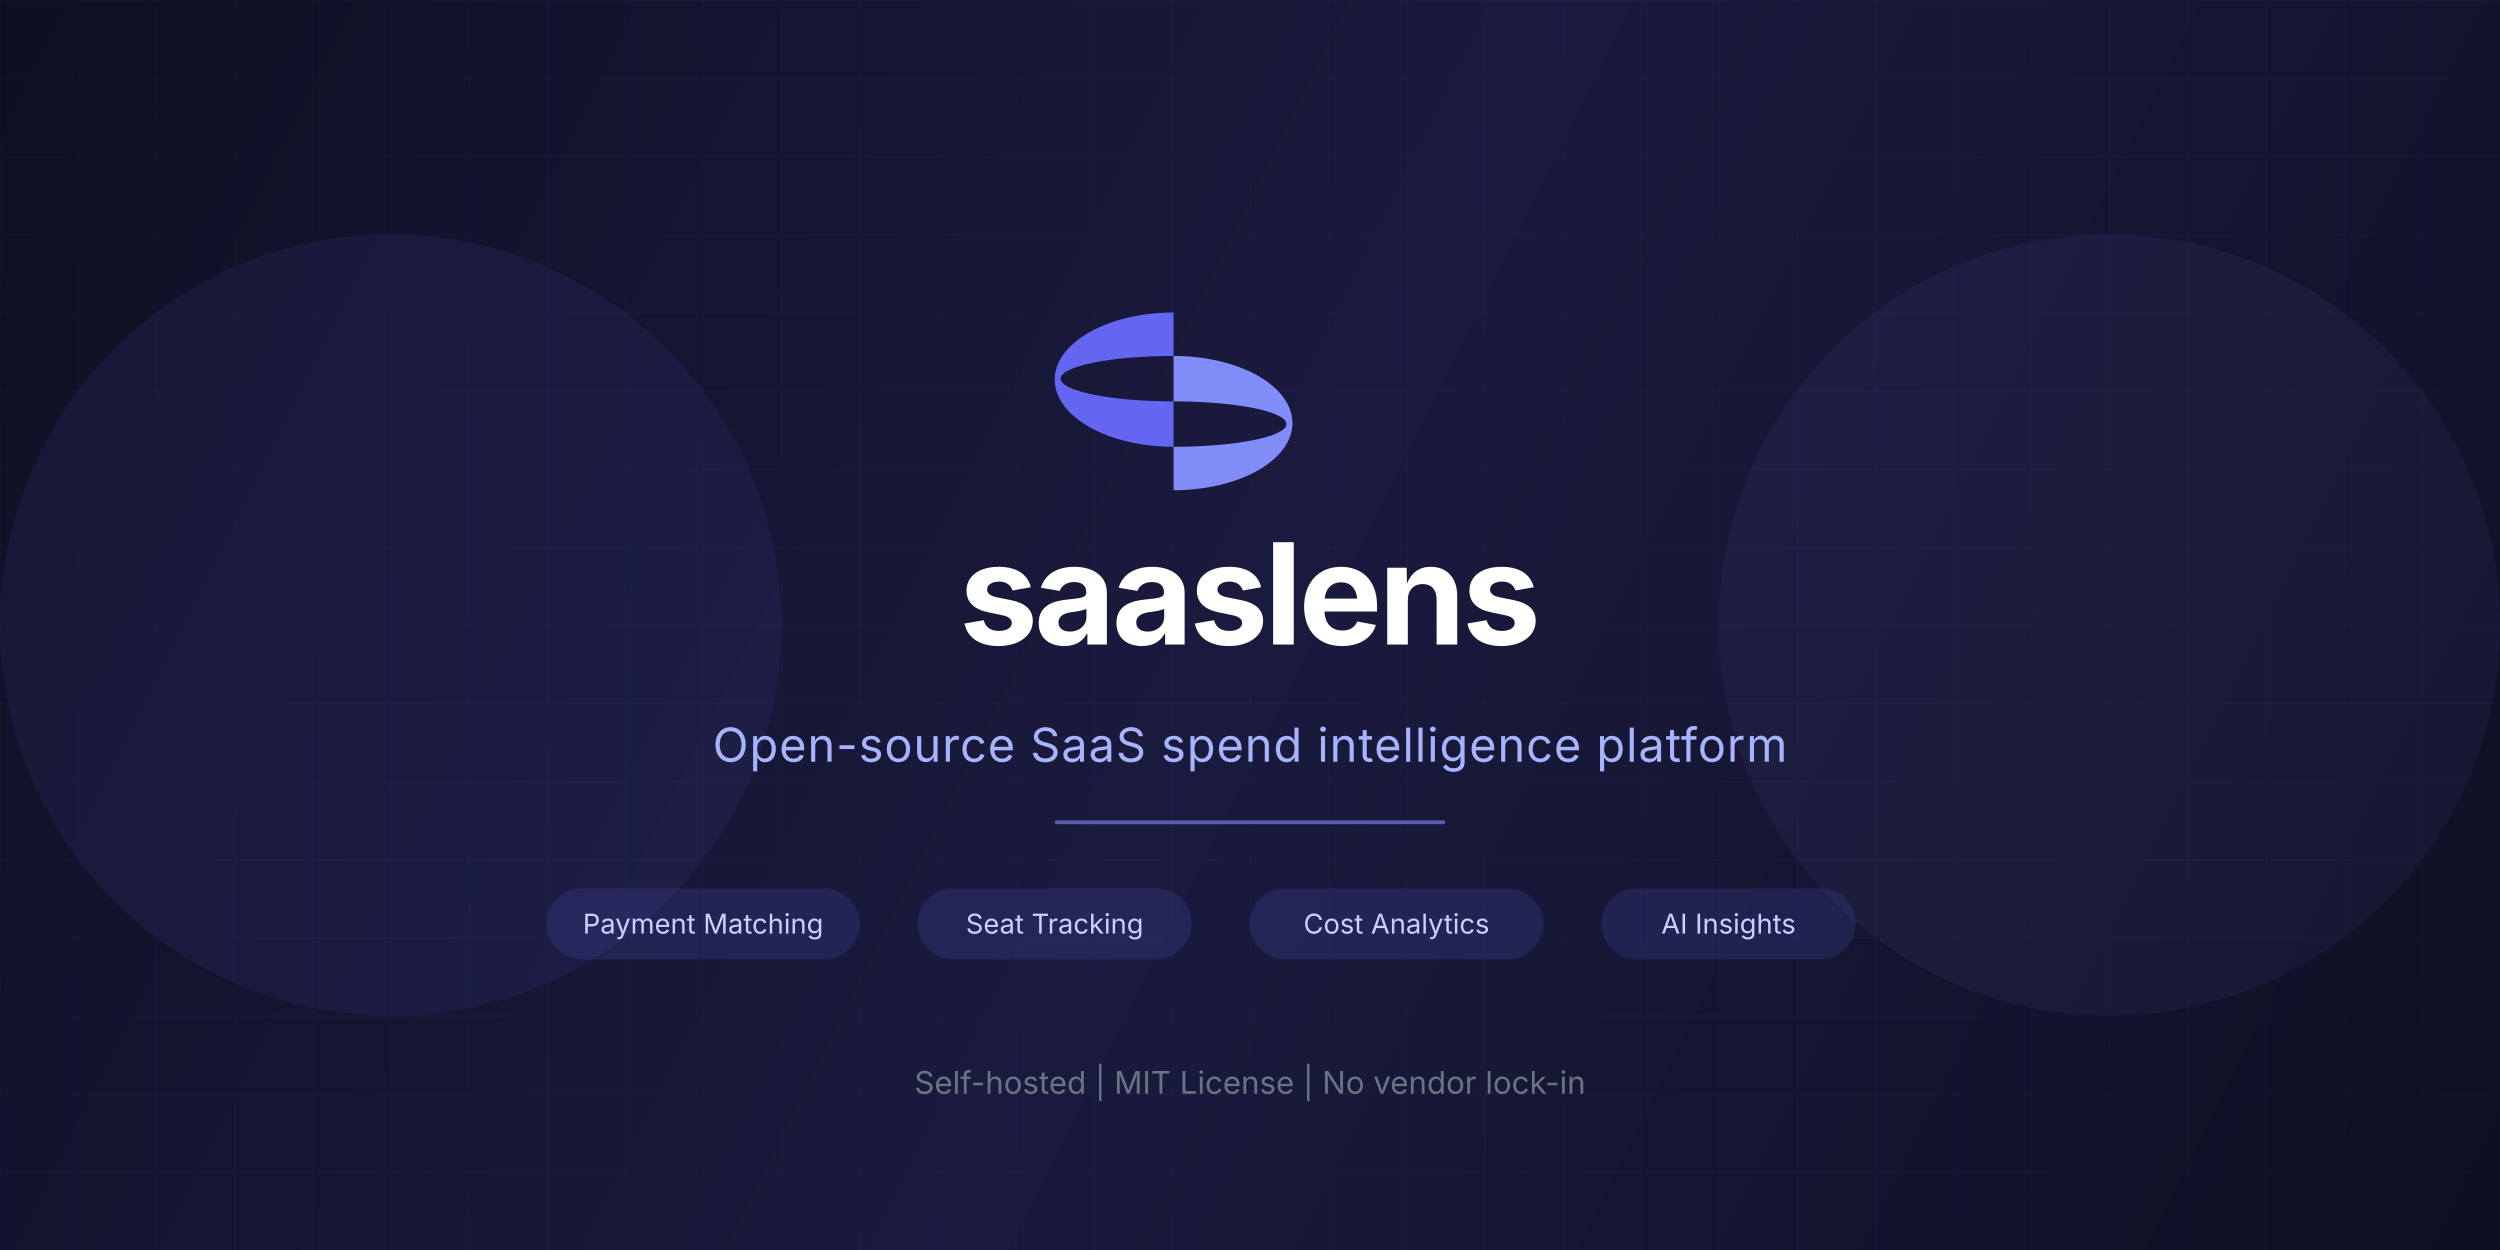
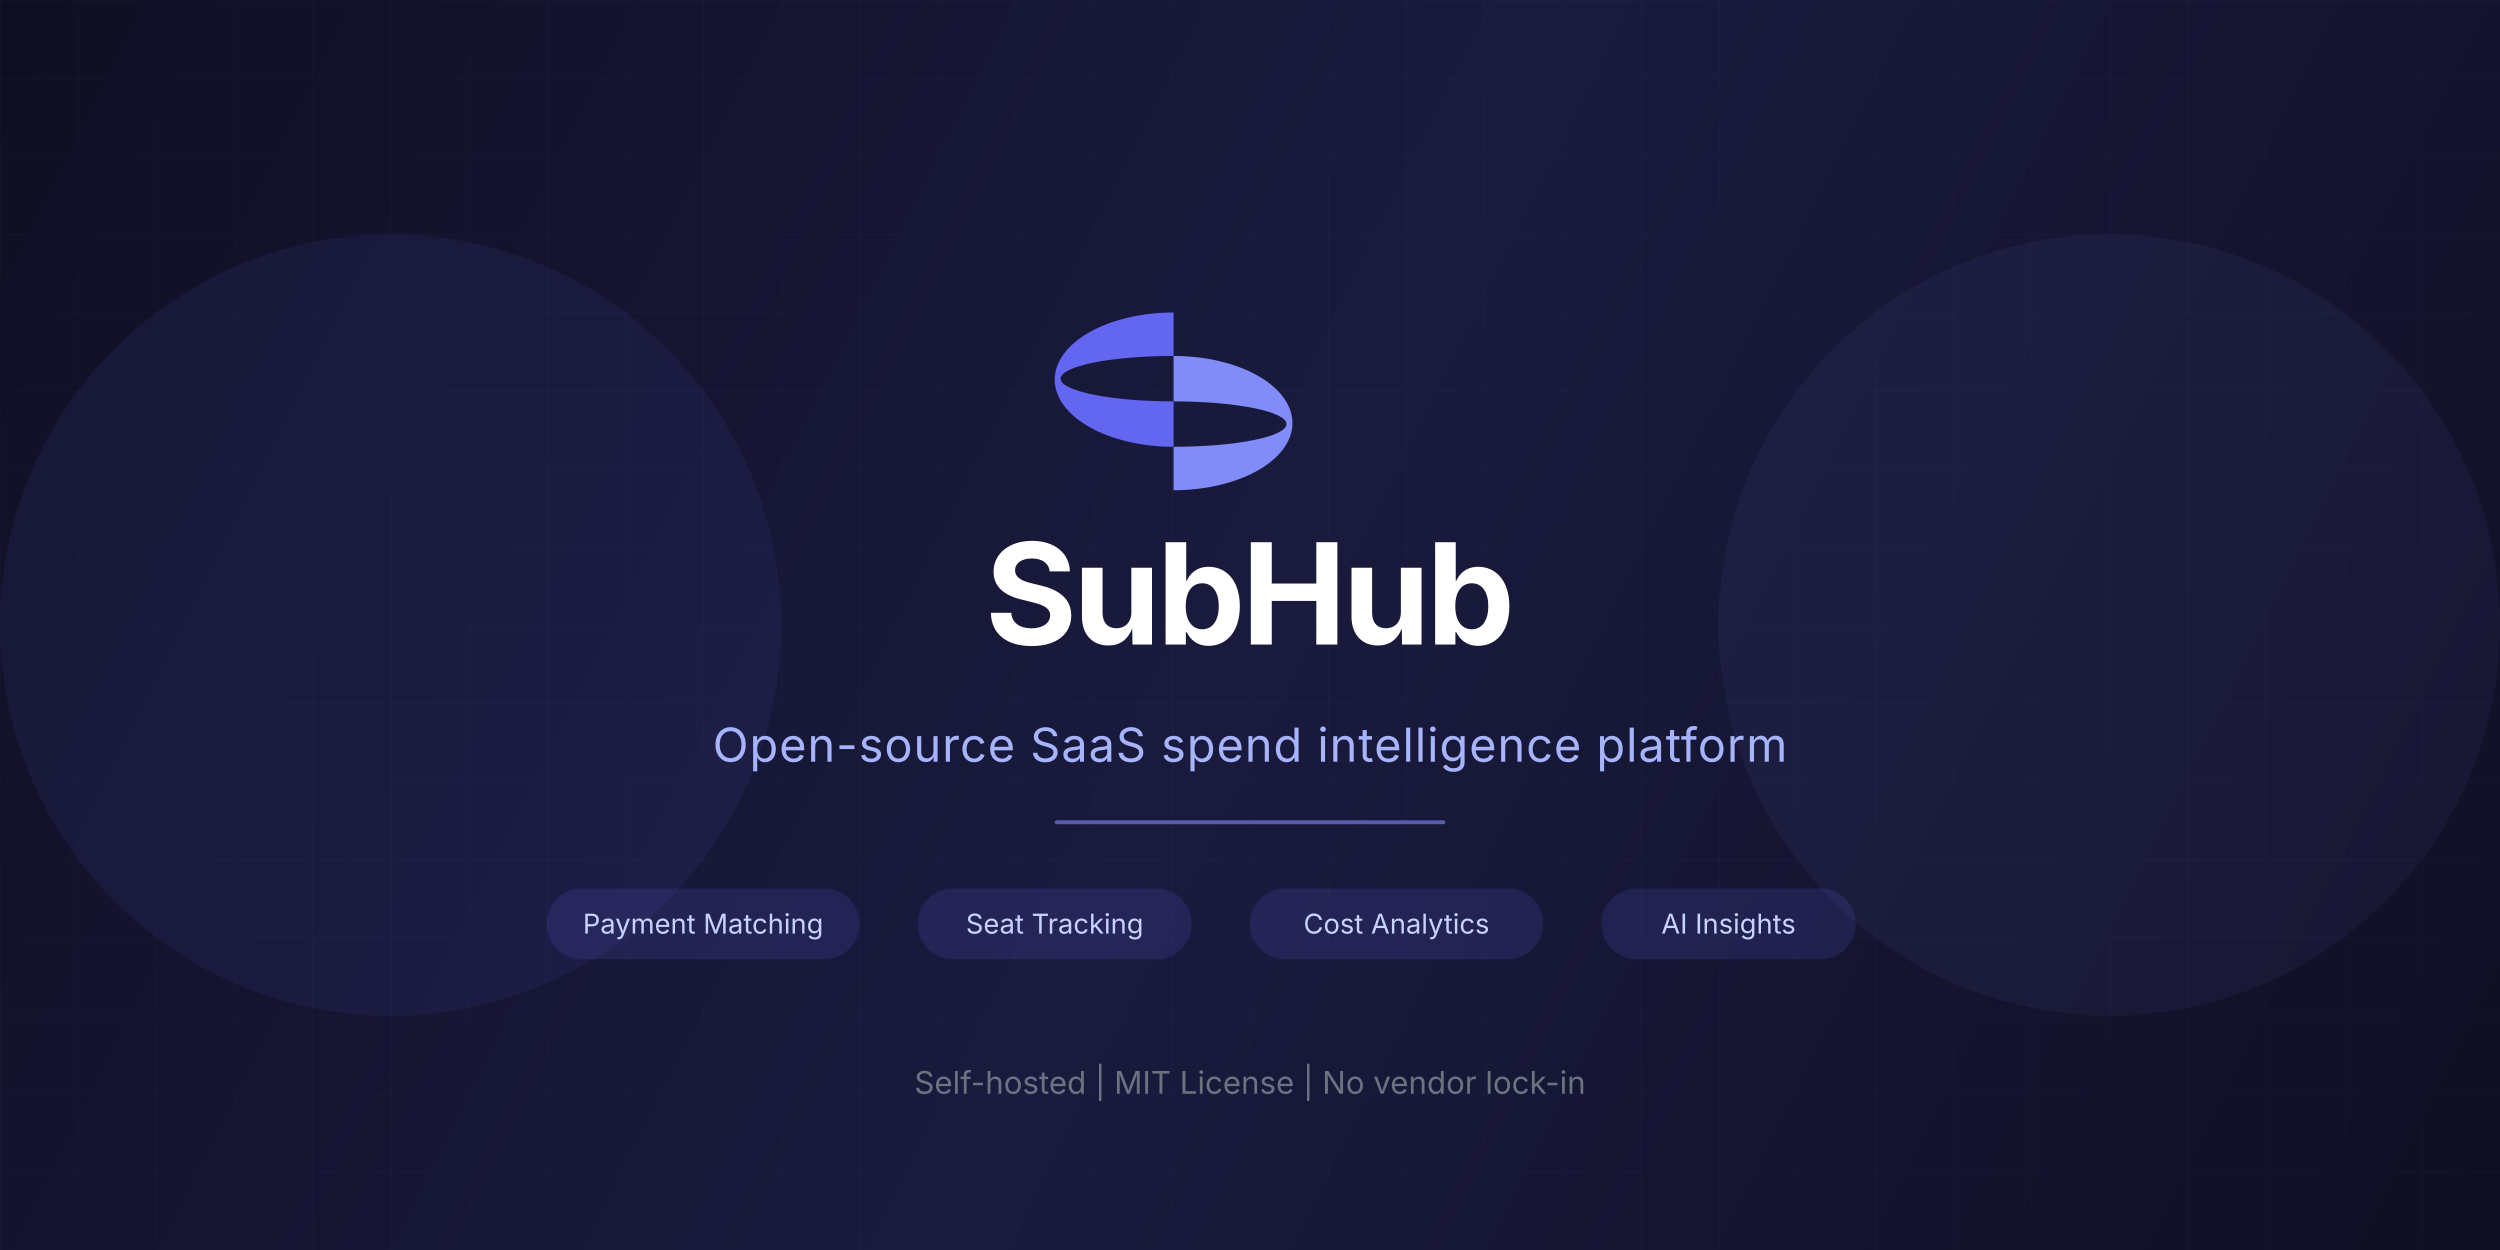
<svg xmlns="http://www.w3.org/2000/svg" width="1280" height="640" viewBox="0 0 1280 640" fill="none">
  <defs>
    <linearGradient id="bgGrad" x1="0" y1="0" x2="1280" y2="640" gradientUnits="userSpaceOnUse">
      <stop offset="0%" stop-color="#0F0F23" />
      <stop offset="50%" stop-color="#1a1a3e" />
      <stop offset="100%" stop-color="#0F0F23" />
    </linearGradient>
    <linearGradient id="accentGrad" x1="0" y1="0" x2="400" y2="0" gradientUnits="userSpaceOnUse">
      <stop offset="0%" stop-color="#6366F1" />
      <stop offset="100%" stop-color="#818CF8" />
    </linearGradient>
    <pattern id="grid" width="40" height="40" patternUnits="userSpaceOnUse">
      <path d="M 40 0 L 0 0 0 40" fill="none" stroke="#6366F1" stroke-width="0.3" opacity="0.15" />
    </pattern>
  </defs>
  <rect width="1280" height="640" fill="url(#bgGrad)" />
  <rect width="1280" height="640" fill="url(#grid)" />
  <circle cx="200" cy="320" r="200" fill="#6366F1" opacity="0.08" />
  <circle cx="1080" cy="320" r="200" fill="#818CF8" opacity="0.06" />
  <g transform="translate(540, 160) scale(3.5)">
    <path d="M17.391 6.356C15.222 6.356 13.073 6.441 11.069 6.608C9.064 6.775 7.243 7.02 5.709 7.329C4.175 7.637 2.958 8.003 2.127 8.407C1.297 8.81 0.87 9.242 0.87 9.678C0.87 10.114 1.297 10.546 2.127 10.949C2.958 11.352 4.175 11.719 5.709 12.027C7.243 12.335 9.064 12.58 11.069 12.747C12.823 12.893 14.687 12.977 16.579 12.996L17.391 13V19.644C15.107 19.644 12.846 19.39 10.736 18.897C8.626 18.403 6.709 17.68 5.094 16.768C3.479 15.856 2.198 14.773 1.324 13.581C0.45 12.389 0 11.112 0 9.822C0 8.532 0.45 7.255 1.324 6.063C2.198 4.872 3.479 3.789 5.094 2.877C6.709 1.965 8.626 1.241 10.736 0.748C12.846 0.254 15.107 0 17.391 0V6.356Z" fill="#6366F1" />
    <path d="M17.391 19.644C19.561 19.644 21.709 19.559 23.714 19.392C25.718 19.225 27.54 18.98 29.074 18.671C30.608 18.363 31.825 17.997 32.655 17.593C33.486 17.19 33.913 16.759 33.913 16.322C33.913 15.886 33.486 15.454 32.655 15.051C31.825 14.648 30.608 14.281 29.074 13.973C27.54 13.665 25.718 13.42 23.714 13.253C21.96 13.107 20.096 13.023 18.204 13.004L17.391 13V6.356C19.675 6.356 21.937 6.61 24.047 7.103C26.157 7.597 28.074 8.32 29.689 9.232C31.304 10.144 32.585 11.227 33.459 12.419C34.333 13.611 34.783 14.888 34.783 16.178C34.783 17.468 34.333 18.745 33.459 19.937C32.585 21.128 31.304 22.211 29.689 23.123C28.074 24.035 26.157 24.759 24.047 25.252C21.937 25.746 19.675 26 17.391 26V19.644Z" fill="#818CF8" />
  </g>
-   <text x="640" y="330" text-anchor="middle" font-family="system-ui, -apple-system, sans-serif" font-size="72" font-weight="700" fill="white" letter-spacing="-2">saaslens</text>
+   <text x="640" y="330" text-anchor="middle" font-family="system-ui, -apple-system, sans-serif" font-size="72" font-weight="700" fill="white" letter-spacing="-2">SubHub</text>
  <text x="640" y="390" text-anchor="middle" font-family="system-ui, -apple-system, sans-serif" font-size="24" fill="#A5B4FC" letter-spacing="0.5">Open-source SaaS spend intelligence platform</text>
  <rect x="540" y="420" width="200" height="2" rx="1" fill="url(#accentGrad)" opacity="0.6" />
  <g font-family="system-ui, -apple-system, sans-serif" font-size="14" fill="#C7D2FE">
    <rect x="280" y="455" width="160" height="36" rx="18" fill="#6366F1" opacity="0.15" stroke="#6366F1" stroke-width="1" stroke-opacity="0.3" />
    <text x="360" y="478" text-anchor="middle">Payment Matching</text>
    <rect x="470" y="455" width="140" height="36" rx="18" fill="#6366F1" opacity="0.15" stroke="#6366F1" stroke-width="1" stroke-opacity="0.3" />
    <text x="540" y="478" text-anchor="middle">Seat Tracking</text>
    <rect x="640" y="455" width="150" height="36" rx="18" fill="#6366F1" opacity="0.15" stroke="#6366F1" stroke-width="1" stroke-opacity="0.3" />
    <text x="715" y="478" text-anchor="middle">Cost Analytics</text>
    <rect x="820" y="455" width="130" height="36" rx="18" fill="#6366F1" opacity="0.15" stroke="#6366F1" stroke-width="1" stroke-opacity="0.3" />
    <text x="885" y="478" text-anchor="middle">AI Insights</text>
  </g>
  <text x="640" y="560" text-anchor="middle" font-family="system-ui, -apple-system, sans-serif" font-size="16" fill="#6B7280">Self-hosted  |  MIT License  |  No vendor lock-in</text>
</svg>
